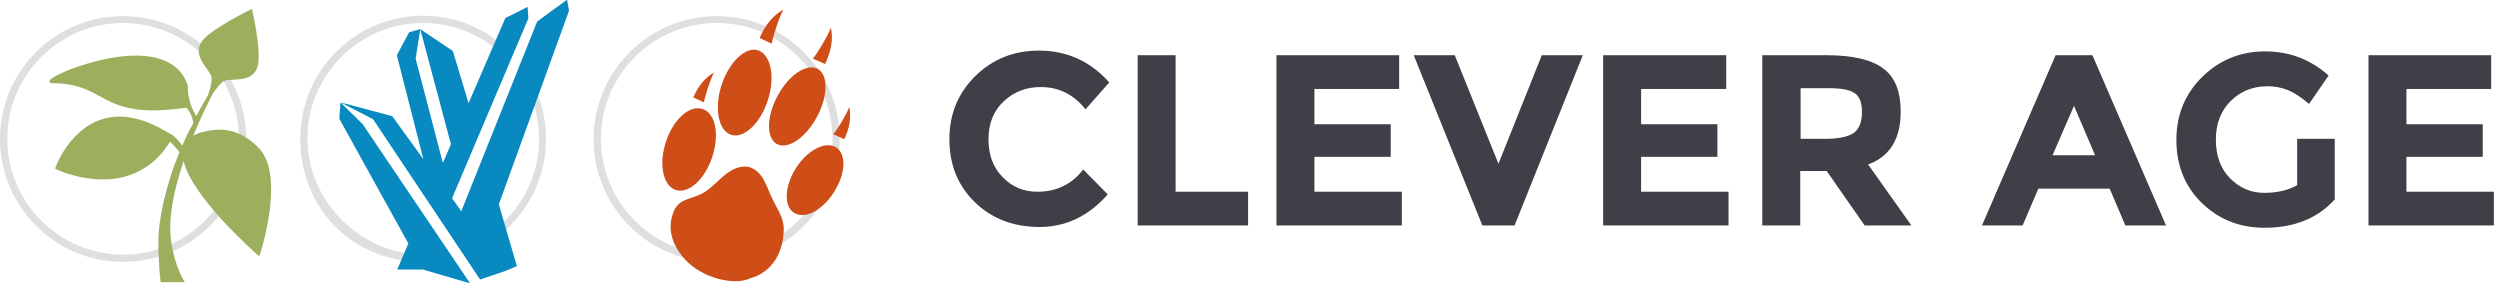
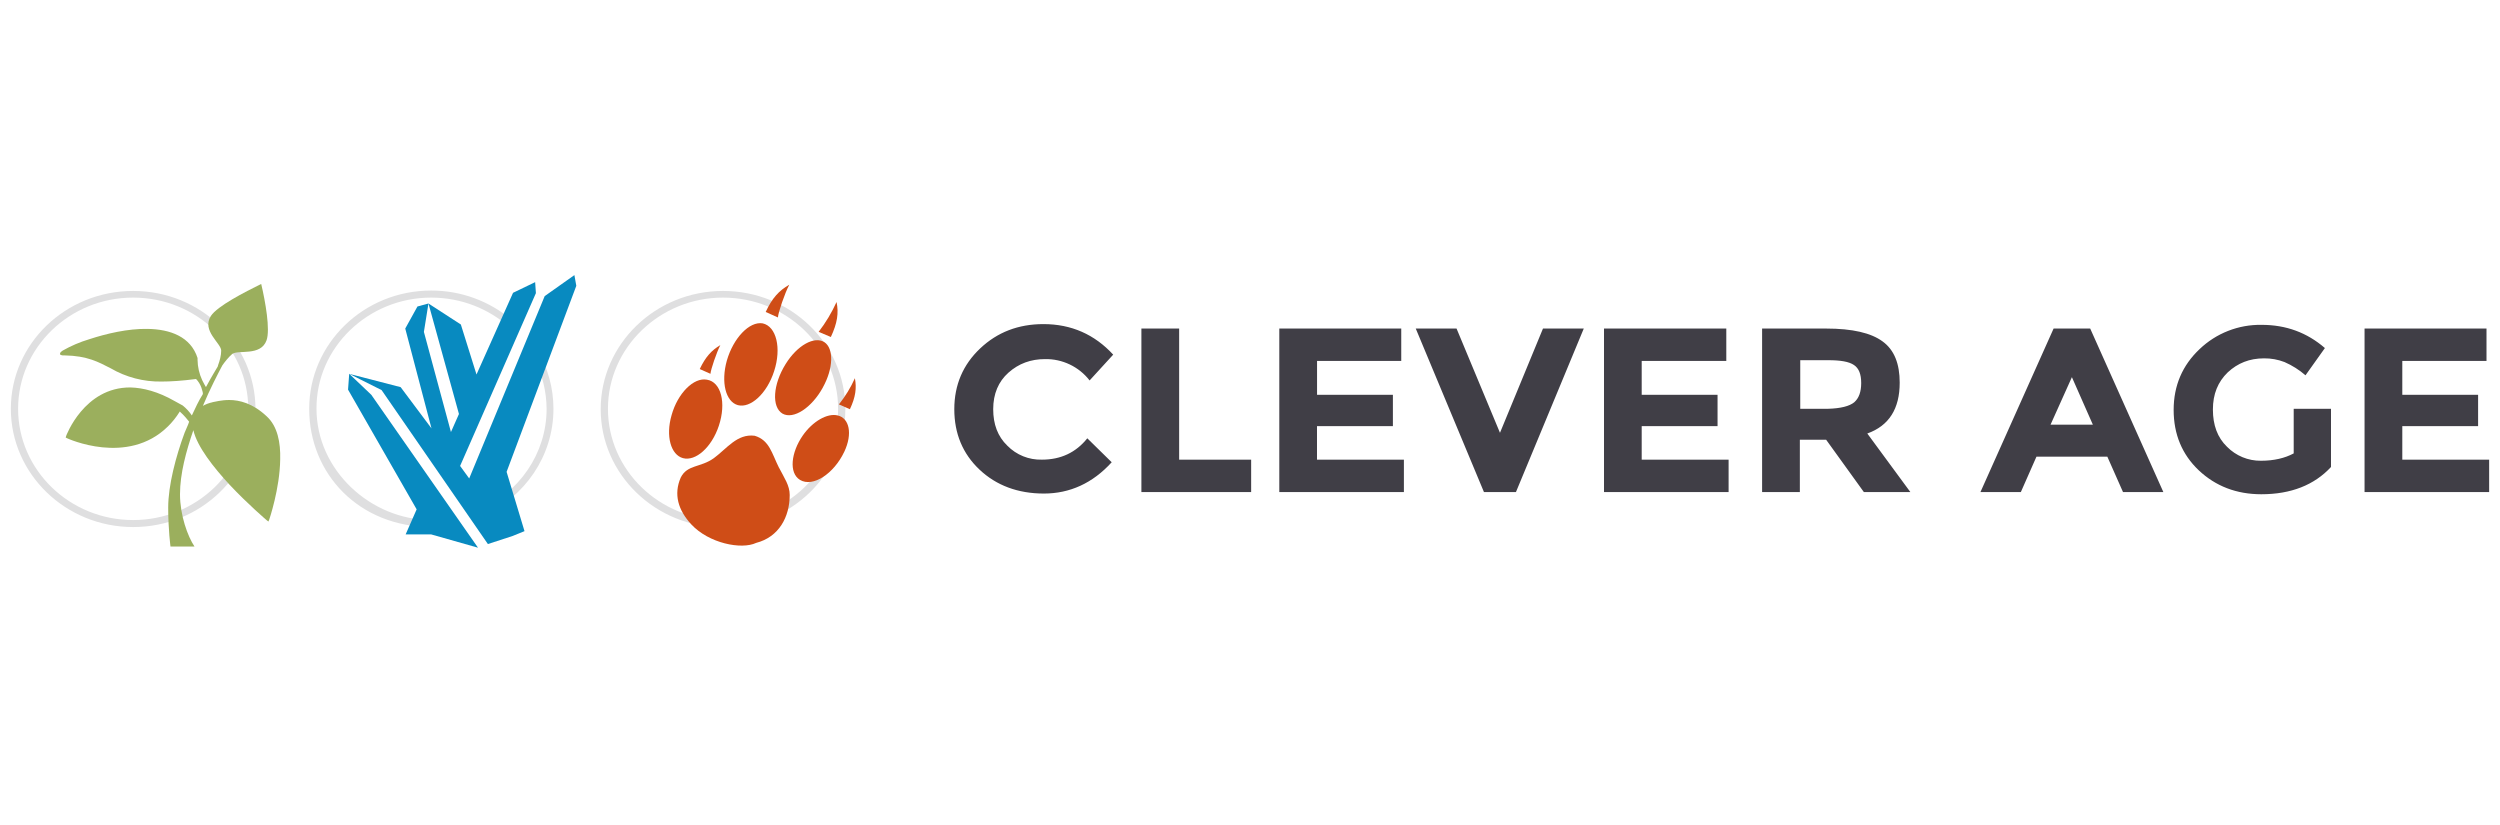
- <svg xmlns="http://www.w3.org/2000/svg" version="1.1" id="Calque_1" x="0px" y="0px" viewBox="0 0 652 73.7" enable-background="new 0 0 652 73.7" xml:space="preserve">
-   <g>
-     <path fill="#DFDFE0" d="M186.9,6c16.7,0,30.2,13.6,30.2,30.2c0,16.7-13.6,30.2-30.2,30.2c-16.7,0-30.2-13.6-30.2-30.2   C156.7,19.6,170.3,6,186.9,6 M186.9,4.2c-17.7,0-32.1,14.4-32.1,32.1c0,17.7,14.4,32.1,32.1,32.1c17.7,0,32.1-14.4,32.1-32.1   C219,18.5,204.6,4.2,186.9,4.2L186.9,4.2z" />
-     <g>
-       <path fill="#CF4D17" d="M220.2,36.3c1.5-3.3,1.8-5.7,1.3-8.4c-0.8,2.1-3.3,6.2-4.2,7.1L220.2,36.3z" />
-       <path fill="#CF4D17" d="M198.1,9.9c1.7-3.8,3.5-5.8,6.2-7.4c-1.2,2.3-2.9,7.5-3,8.9L198.1,9.9z" />
-       <path fill="#CF4D17" d="M215.2,16.7c1.7-3.8,2.1-6.5,1.5-9.5c-0.9,2.4-3.8,7.1-4.7,8.1L215.2,16.7z" />
-       <path fill="#CF4D17" d="M186.2,18.9c-2.3,1.4-3.9,3.2-5.4,6.5l2.8,1.3C183.7,25.5,185.2,20.9,186.2,18.9z" />
-     </g>
-     <g>
-       <path fill-rule="evenodd" clip-rule="evenodd" fill="#CF4D17" d="M201.6,52.2c-1.9-3.9-2.5-7.5-6.4-8.7c-4.6-0.6-7.3,3.5-10.7,6.1    c-3.5,2.6-7,1.7-8.7,5.3c-1.9,4.5-0.7,8.8,2.8,12.7c4.6,5.1,13.1,6.9,17,5c6-1.6,8.8-7.1,8.8-13C204.4,57,203,55,201.6,52.2z" />
-       <path fill="#CF4D17" d="M185.8,40.8c-1.9,5.9-6.1,9.7-9.4,8.8c-3.2-0.9-4.6-6-3-11.7c1.6-5.9,5.8-10.3,9.3-9.6    C186.4,28.9,187.8,34.6,185.8,40.8z" />
-       <path fill="#CF4D17" d="M200.3,26c-1.9,6.1-6.2,10.1-9.5,9.2c-3.2-0.9-4.5-6.2-2.9-12.1c1.7-6.1,5.9-10.7,9.4-10.1    C200.9,13.8,202.3,19.7,200.3,26z" />
-       <path fill="#CF4D17" d="M213.1,30.4c-2.9,5.5-7.7,8.8-10.6,7.1c-2.9-1.8-2.5-7.9,0.8-13.4c3.1-5.2,7.6-7.7,10.2-6    C216,19.8,215.9,25.2,213.1,30.4z" />
-       <path fill="#CF4D17" d="M218.7,47.9c-2.7,5.9-8.2,9.7-11.6,7.6c-3-1.9-2.3-7.5,0.7-12c2.6-3.9,6.5-6.2,9.2-5.5    C220,38.7,221,42.9,218.7,47.9z" />
-     </g>
+ <svg xmlns="http://www.w3.org/2000/svg" viewBox="0 0 500 165">
+   <path fill="#DFDFE0" d="M144.6 59.52c12.73 0 23.02 10.01 23.02 22.24 0 12.3-10.37 22.25-23.02 22.25-12.72 0-23.01-10.02-23.01-22.25s10.36-22.24 23.01-22.24m0-1.33c-13.49 0-24.46 10.6-24.46 23.65 0 13.04 10.97 23.64 24.46 23.64 13.5 0 24.47-10.6 24.47-23.64 0-13.12-10.98-23.65-24.47-23.65z" />
+   <g fill="#CF4D17">
+     <path d="M169.98 81.84c1.14-2.43 1.37-4.2 1-6.2a23.73 23.73 0 0 1-3.2 5.24l2.2.96zM153.14 62.39c1.3-2.8 2.67-4.27 4.72-5.45-.91 1.7-2.2 5.52-2.28 6.55l-2.44-1.1zM166.17 67.4c1.3-2.8 1.6-4.79 1.14-7a30.24 30.24 0 0 1-3.58 5.97l2.44 1.03zM144.07 69.02c-1.75 1.03-2.97 2.36-4.12 4.79l2.14.95c.07-.88 1.22-4.27 1.98-5.74z" />
+   </g>
+   <g fill="#CF4D17">
+     <path fill-rule="evenodd" d="M155.8 93.55c-1.44-2.87-1.9-5.52-4.87-6.4-3.5-.45-5.56 2.57-8.16 4.48-2.66 1.92-5.33 1.26-6.63 3.9-1.44 3.32-.53 6.5 2.14 9.37 3.5 3.75 9.98 5.08 12.95 3.68 4.58-1.18 6.71-5.23 6.71-9.58 0-1.91-1.07-3.39-2.13-5.45z" clip-rule="evenodd" />
+     <path d="M143.77 85.15c-1.45 4.35-4.65 7.15-7.17 6.48-2.44-.66-3.5-4.42-2.28-8.61 1.21-4.35 4.42-7.6 7.08-7.08 2.82.45 3.89 4.64 2.37 9.21z" />
+     <path d="M154.82 74.25c-1.45 4.5-4.73 7.44-7.24 6.78-2.44-.67-3.43-4.57-2.21-8.92 1.3-4.5 4.5-7.88 7.16-7.44 2.74.6 3.81 4.94 2.29 9.58zM164.57 77.5c-2.21 4.04-5.87 6.47-8.08 5.22-2.2-1.33-1.9-5.82.61-9.87 2.36-3.83 5.8-5.67 7.77-4.42 1.91 1.25 1.83 5.23-.3 9.06zM168.84 90.38c-2.06 4.35-6.25 7.15-8.84 5.6-2.29-1.4-1.76-5.52.53-8.84 1.98-2.87 4.95-4.57 7.01-4.05 2.29.52 3.05 3.6 1.3 7.3z" />
+   </g>
+   <path fill="#DFDFE0" d="M96.52 103.2c8.38-3.76 14.17-11.93 14.17-21.44 0-4.2-1.14-8.17-3.12-11.56l-.69 1.62a22.1 22.1 0 0 1 2.44 9.94c0 9-5.56 16.8-13.57 20.34l.77 1.1zm-10.3-43.68c6.1 0 11.6 2.28 15.7 5.96l.46-1.47a24.88 24.88 0 0 0-16.15-5.9c-13.5 0-24.39 10.61-24.39 23.65s9.98 23.65 24.46 23.65v-1.4C74.11 104.01 63.3 94 63.3 81.76c-.08-12.23 10.29-22.24 22.94-22.24" />
+   <g fill="#088AC0">
+     <path d="M74.26 78.96l-4.42-4.2-.23 3.17 13.72 23.94-2.2 5.01h5.1l9.37 2.66" />
+     <path d="M115.26 57.16l-.38-2.14-5.94 4.2-15.1 36.47-1.82-2.5 15.16-34.56-.15-2.2-4.42 2.13L95.3 74.9 92.17 64.9l-6.48-4.2 6.1 22.1-1.6 3.61-5.41-20.03.91-5.68-2.2.6-2.44 4.41 5.25 19.97-6.17-8.25-10.29-2.66 6.48 3.25 21.26 30.79 4.96-1.62 2.36-.96-3.58-11.86z" />
  </g>
  <g>
-     <path fill="#DFDFE0" d="M123.8,65.3c11-5.1,18.6-16.2,18.6-29.1c0-5.7-1.5-11.1-4.1-15.7l-0.9,2.2c2,4.1,3.2,8.7,3.2,13.5   c0,12.2-7.3,22.8-17.8,27.6L123.8,65.3z M110.3,6c8,0,15.2,3.1,20.6,8.1l0.6-2c-5.7-5-13.1-8-21.2-8l0,0c-17.7,0-32,14.4-32,32.1   c0,17.7,13.1,32.1,32.1,32.1v-1.9c-16,0-30.2-13.6-30.2-30.2C80.1,19.6,93.7,6,110.3,6" />
-     <g>
-       <polyline fill="#088AC0" points="94.6,32.4 88.8,26.7 88.5,31 106.5,63.5 103.6,70.3 110.3,70.3 122.6,73.9   " />
-       <polygon fill="#088AC0" points="148.4,2.8 147.9,-0.1 140.1,5.6 120.3,55.1 117.9,51.7 137.8,4.8 137.6,1.8 131.8,4.7 122.2,26.9     118.1,13.3 109.6,7.6 117.6,37.6 115.5,42.5 108.4,15.3 109.6,7.6 106.7,8.4 103.5,14.4 110.4,41.5 102.3,30.3 88.8,26.7     97.3,31.1 125.2,72.9 131.7,70.7 134.8,69.4 130.1,53.3   " />
-     </g>
+     <path fill="#DFDFE0" d="M26.63 59.52c12.73 0 23.02 10.01 23.02 22.24 0 12.3-10.37 22.25-23.02 22.25-12.72 0-23.01-10.02-23.01-22.25S13.9 59.52 26.63 59.52m0-1.33c-13.49 0-24.46 10.53-24.46 23.57 0 13.04 10.97 23.65 24.46 23.65 13.5 0 24.47-10.6 24.47-23.65-.08-13.04-10.98-23.57-24.47-23.57z" />
+     <path fill="#9BAF5D" d="M38.37 83.09a8.84 8.84 0 0 0-1.83-1.99l-1.6-.88c-3.35-1.92-6.33-2.66-8.84-2.73-9.3-.07-12.88 9.72-12.88 9.72l-.08.3.3.15s12.05 5.6 20.13-2.36c.84-.81 1.67-1.84 2.36-2.95v-.07c.99.88 1.6 1.7 1.9 2.06-.07.22-.15.37-.22.6l-.69 1.61c-1.75 4.72-3.28 10.54-3.28 14.96 0 4.42.46 7.8.46 7.8h4.8c-1.37-2.06-2.9-6.26-2.9-10.46 0-4.12 1.23-8.61 2.67-12.81.77 3.31 4.04 7.44 7.24 10.9 3.74 3.98 7.47 7.14 7.47 7.14l.3.23.16-.37s2.13-6.2 2.2-12.08c.09-3.32-.52-6.63-2.73-8.62-2.75-2.58-5.42-3.24-7.47-3.24-1.6 0-2.82.36-3.36.44l.08.22v-.22c-.76.14-1.45.44-1.98.73 1.45-3.46 2.97-6.33 3.73-7.8.08-.08.08-.15.16-.3.53-.74 1.21-1.62 1.98-2.28 1.22-.89 5.71.51 6.86-2.73.76-2.14-.23-7.73-1.07-11.27-3.28 1.62-8.77 4.42-10.06 6.4-1.9 2.96 2.06 5.46 2.06 6.93 0 .96-.3 2.07-.61 2.88 0 .07-.08.22-.08.3-.15.29-1.14 1.83-2.36 4.12-.15-.3-.46-.74-.76-1.4a10.02 10.02 0 0 1-.92-4.05V71.6c-1.37-4.28-5.49-5.75-9.98-5.82-3.96-.08-8.3.96-11.66 2.06a25.69 25.69 0 0 0-5.34 2.28c-.3.22-.45.3-.53.6 0 .14.08.29.23.29.08 0 .15.07.3.07h.38c4.58.08 6.79 1.33 9.23 2.58a19.5 19.5 0 0 0 10.13 2.65c1.9 0 4.2-.15 6.94-.51.45.44.84 1.1 1.06 1.7.23.65.3 1.1.3 1.1v.22c-.83 1.32-1.52 2.8-2.2 4.27z" />
  </g>
-   <g>
-     <path fill="#DFDFE0" d="M32.1,6c16.7,0,30.2,13.6,30.2,30.2c0,16.7-13.6,30.2-30.2,30.2c-16.7,0-30.2-13.6-30.2-30.2   C1.9,19.6,15.4,6,32.1,6 M32.1,4.2C14.4,4.2,0,18.5,0,36.2c0,17.7,14.4,32.1,32.1,32.1c17.7,0,32.1-14.4,32.1-32.1   C64.1,18.5,49.8,4.2,32.1,4.2L32.1,4.2z" />
-     <path d="M54.7,24.8" />
-     <path fill="#9BAF5D" d="M47.5,38c-0.3-0.5-1.1-1.6-2.4-2.7l0,0c-0.7-0.4-1.4-0.8-2.1-1.2c-4.4-2.6-8.3-3.6-11.6-3.7   c-12.2-0.1-16.9,13.2-16.9,13.2L14.4,44l0,0l0.4,0.2c0,0,15.8,7.6,26.4-3.2c1.1-1.1,2.2-2.5,3.1-4l0-0.1c1.3,1.2,2.1,2.3,2.5,2.8   l0,0c-0.1,0.3-0.2,0.5-0.3,0.8l-0.9,2.2C43.3,49.1,41.3,57,41.3,63c0,6,0.6,10.6,0.6,10.6h0h0c-0.1,0,6.4,0,6.3,0   c-1.8-2.8-3.8-8.5-3.8-14.2c0-5.6,1.6-11.7,3.5-17.4c1,4.5,5.3,10.1,9.5,14.8c4.9,5.4,9.8,9.7,9.8,9.7l0.4,0.3l0.2-0.5   c0,0,2.8-8.4,2.9-16.4c0.1-4.5-0.7-9-3.6-11.7c-3.6-3.5-7.1-4.4-9.8-4.4c-2.1,0-3.7,0.5-4.4,0.6l0.1,0.3L53,34.4   c-1,0.2-1.9,0.6-2.6,1c1.9-4.7,3.9-8.6,4.9-10.6v0c0.1-0.1,0.1-0.2,0.2-0.4c0.7-1,1.6-2.2,2.6-3.1c1.6-1.2,7.5,0.7,9-3.7   c1-2.9-0.3-10.5-1.4-15.3l0,0C61.4,4.5,54.2,8.3,52.5,11c-2.5,4,2.7,7.4,2.7,9.4c0,1.3-0.4,2.8-0.8,3.9c0,0.1-0.1,0.3-0.1,0.4   c-0.2,0.4-1.5,2.5-3.1,5.6c-0.2-0.4-0.6-1-1-1.9c-0.6-1.4-1.2-3.3-1.2-5.5c0-0.1,0-0.2,0-0.3l0-0.1l0-0.1   c-1.8-5.8-7.2-7.8-13.1-7.9c-5.2-0.1-10.9,1.3-15.3,2.8c-2.2,0.7-4.1,1.5-5.4,2.2c-0.7,0.3-1.2,0.6-1.6,0.9   c-0.4,0.3-0.6,0.4-0.7,0.8c0,0.2,0.1,0.4,0.3,0.4c0.1,0,0.2,0.1,0.4,0.1c0.1,0,0.1,0,0.2,0c0.1,0,0.2,0,0.3,0   c6,0.1,8.9,1.8,12.1,3.5c3.1,1.7,6.5,3.5,13.3,3.6c2.5,0,5.5-0.2,9.1-0.7c0.6,0.6,1.1,1.5,1.4,2.3c0.3,0.9,0.4,1.5,0.4,1.5l0,0.3   C49.3,34,48.4,36,47.5,38L47.5,38z" />
-   </g>
-   <g>
-     <path fill="#403E46" d="M270.6,50c4.9,0,8.9-1.9,11.9-5.8l6.4,6.5c-5,5.7-11,8.5-17.8,8.5c-6.8,0-12.5-2.2-16.9-6.5   c-4.4-4.3-6.6-9.8-6.6-16.4c0-6.6,2.3-12.1,6.8-16.5c4.5-4.4,10-6.6,16.6-6.6c7.3,0,13.4,2.8,18.3,8.3l-6.2,7   c-3.1-3.9-7-5.8-11.7-5.8c-3.7,0-6.9,1.2-9.6,3.7c-2.6,2.4-4,5.7-4,9.9c0,4.1,1.2,7.4,3.7,9.9C264,48.8,267,50,270.6,50z" />
-     <path fill="#403E46" d="M296.7,58.8V14.4h9.9V50h18.9v8.8H296.7z" />
-     <path fill="#403E46" d="M364.9,14.4v8.8h-22.1v9.2h19.9v8.5h-19.9V50h22.8v8.8h-32.7V14.4H364.9z" />
-     <path fill="#403E46" d="M390.8,42.7l11.3-28.3h10.7L395,58.8h-8.4l-17.9-44.4h10.7L390.8,42.7z" />
-     <path fill="#403E46" d="M450.2,14.4v8.8H428v9.2h19.9v8.5H428V50h22.8v8.8h-32.7V14.4H450.2z" />
-     <path fill="#403E46" d="M495.7,29.1c0,7.1-2.8,11.7-8.5,13.8l11.3,15.9h-12.2l-9.9-14.2h-6.9v14.2h-9.9V14.4h16.8   c6.9,0,11.8,1.2,14.8,3.5C494.3,20.2,495.7,24,495.7,29.1z M483.8,34.4c1.2-1.1,1.8-2.8,1.8-5.2c0-2.4-0.6-4-1.9-4.9   c-1.3-0.9-3.5-1.3-6.7-1.3h-7.4v13.2h7.2C480.2,36.1,482.5,35.5,483.8,34.4z" />
-     <path fill="#403E46" d="M554.3,58.8l-4.1-9.6h-18.6l-4.1,9.6h-10.6l19.2-44.4h9.6l19.2,44.4H554.3z M540.9,27.6l-5.6,12.9h11.1   L540.9,27.6z" />
-     <path fill="#403E46" d="M598.9,36.2h10v15.8c-4.4,4.9-10.5,7.4-18.3,7.4c-6.5,0-12-2.2-16.4-6.5c-4.4-4.3-6.6-9.8-6.6-16.4   c0-6.6,2.3-12.1,6.8-16.5c4.5-4.4,10-6.6,16.3-6.6c6.4,0,11.9,2.1,16.6,6.3l-5.1,7.4c-2-1.7-3.8-2.9-5.5-3.6c-1.7-0.7-3.5-1-5.4-1   c-3.8,0-6.9,1.3-9.5,3.8c-2.6,2.6-3.9,5.9-3.9,10.1c0,4.2,1.2,7.6,3.7,10.1c2.5,2.5,5.4,3.8,8.9,3.8c3.4,0,6.3-0.7,8.6-2V36.2z" />
-     <path fill="#403E46" d="M649.7,14.4v8.8h-22.1v9.2h19.9v8.5h-19.9V50h22.8v8.8h-32.7V14.4H649.7z" />
+   <g fill="#403E46">
+     <path d="M208.39 91.93c3.73 0 6.78-1.4 9.07-4.27l4.88 4.79c-3.81 4.2-8.39 6.26-13.57 6.26s-9.52-1.62-12.88-4.8c-3.35-3.16-5.03-7.21-5.03-12.07 0-4.87 1.75-8.92 5.18-12.16 3.43-3.24 7.63-4.86 12.65-4.86 5.57 0 10.22 2.06 13.95 6.11l-4.72 5.16a11.03 11.03 0 0 0-8.92-4.27c-2.82 0-5.26.88-7.32 2.72-1.98 1.77-3.04 4.2-3.04 7.3 0 3.02.91 5.45 2.82 7.29a9.31 9.31 0 0 0 6.93 2.8zM228.28 98.41v-32.7h7.55v26.22h14.4v6.48h-21.95zM280.25 65.7v6.49h-16.84v6.77h15.17v6.27H263.4v6.7h17.38v6.48h-24.92v-32.7h24.38zM300 86.55l8.6-20.85h8.16l-13.57 32.71h-6.4l-13.64-32.7h8.16l8.68 20.84zM345.26 65.7v6.49h-16.92v6.77h15.17v6.27h-15.17v6.7h17.38v6.48H320.8v-32.7h24.46zM379.94 76.53c0 5.23-2.14 8.62-6.48 10.17l8.61 11.71h-9.3l-7.54-10.46h-5.26v10.46h-7.55v-32.7h12.8c5.27 0 9 .88 11.29 2.57 2.36 1.7 3.43 4.5 3.43 8.25zm-9.07 3.9c.91-.8 1.37-2.06 1.37-3.82 0-1.77-.46-2.95-1.45-3.61-.99-.67-2.67-.96-5.1-.96h-5.64v9.72h5.48c2.6-.07 4.35-.51 5.34-1.32zM424.6 98.41l-3.13-7.07h-14.18l-3.12 7.07h-8.08l14.63-32.7h7.32l14.63 32.7h-8.08zm-10.22-22.98l-4.27 9.5h8.46l-4.19-9.5zM458.58 81.76h7.62V93.4c-3.35 3.61-8 5.45-13.94 5.45-4.96 0-9.15-1.62-12.5-4.78-3.35-3.17-5.03-7.22-5.03-12.09 0-4.86 1.75-8.91 5.18-12.15a17.52 17.52 0 0 1 12.42-4.86c4.88 0 9.07 1.54 12.65 4.64l-3.88 5.45a16.36 16.36 0 0 0-4.2-2.65 11 11 0 0 0-4.1-.74c-2.9 0-5.27.96-7.25 2.8-1.98 1.92-2.97 4.35-2.97 7.44 0 3.1.91 5.6 2.82 7.44a9.38 9.38 0 0 0 6.78 2.8c2.6 0 4.8-.52 6.56-1.47v-8.92zM497.3 65.7v6.49h-16.84v6.77h15.16v6.27h-15.16v6.7h17.37v6.48h-24.92v-32.7h24.39z" />
  </g>
</svg>
